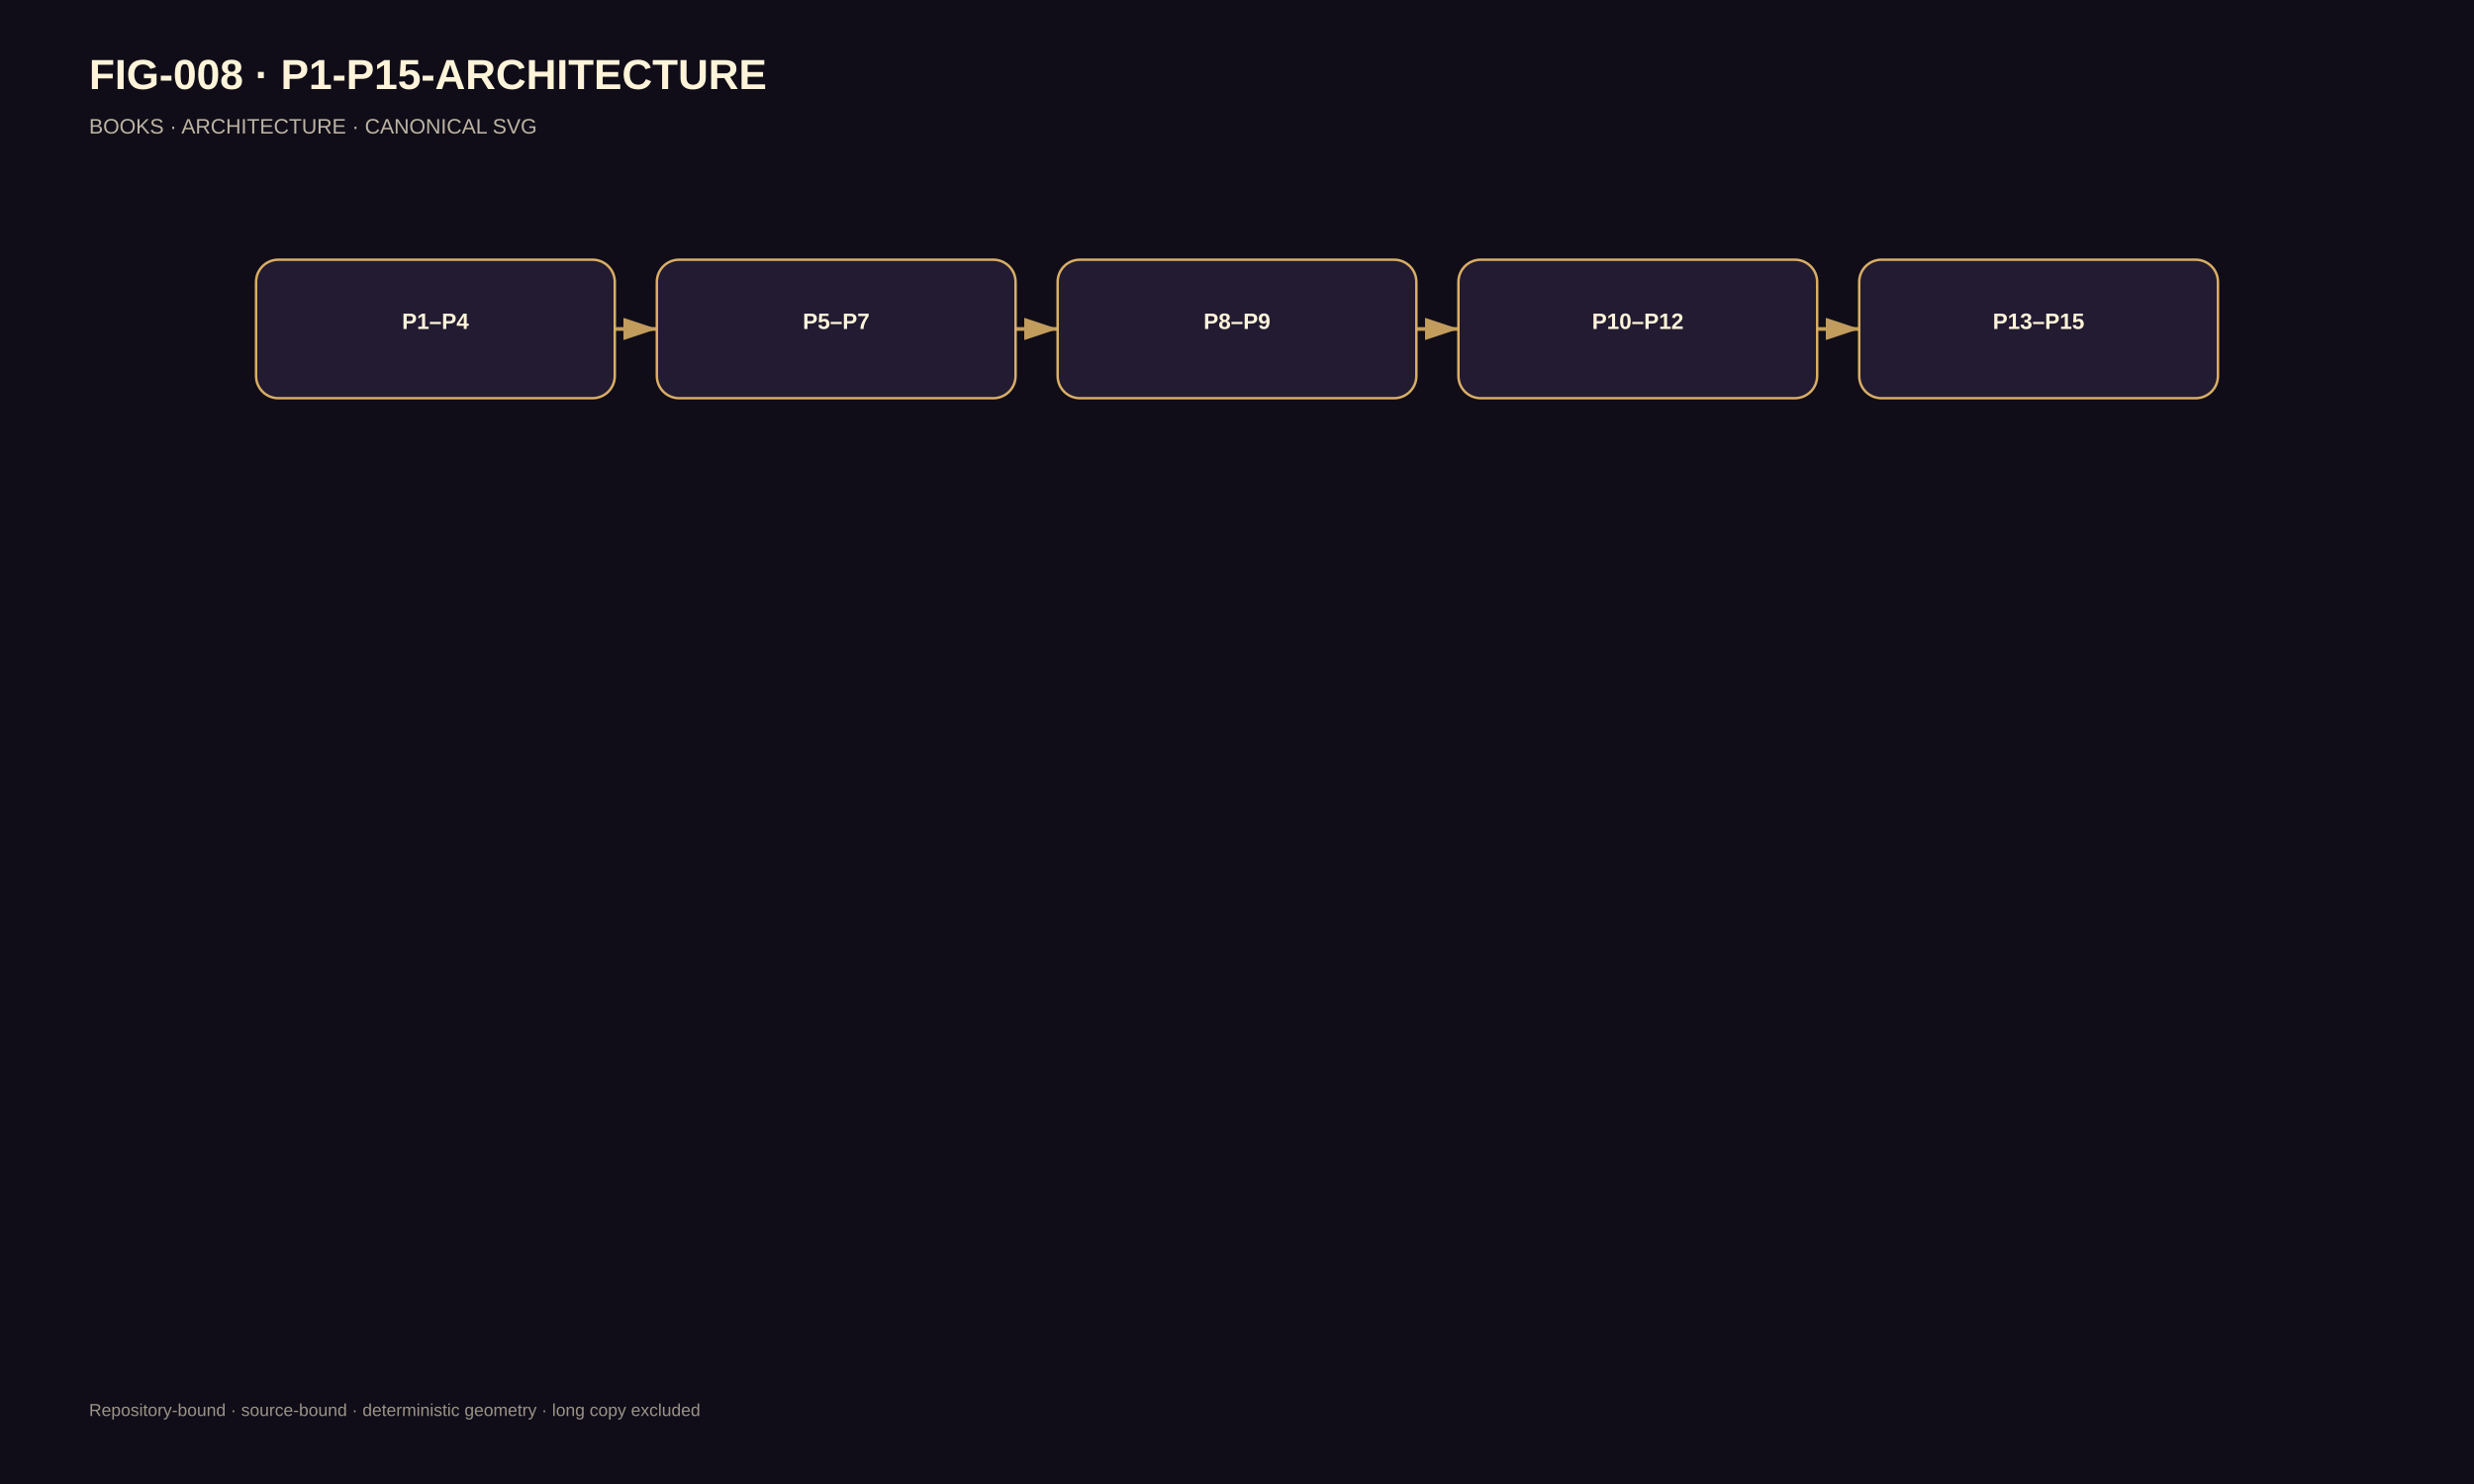
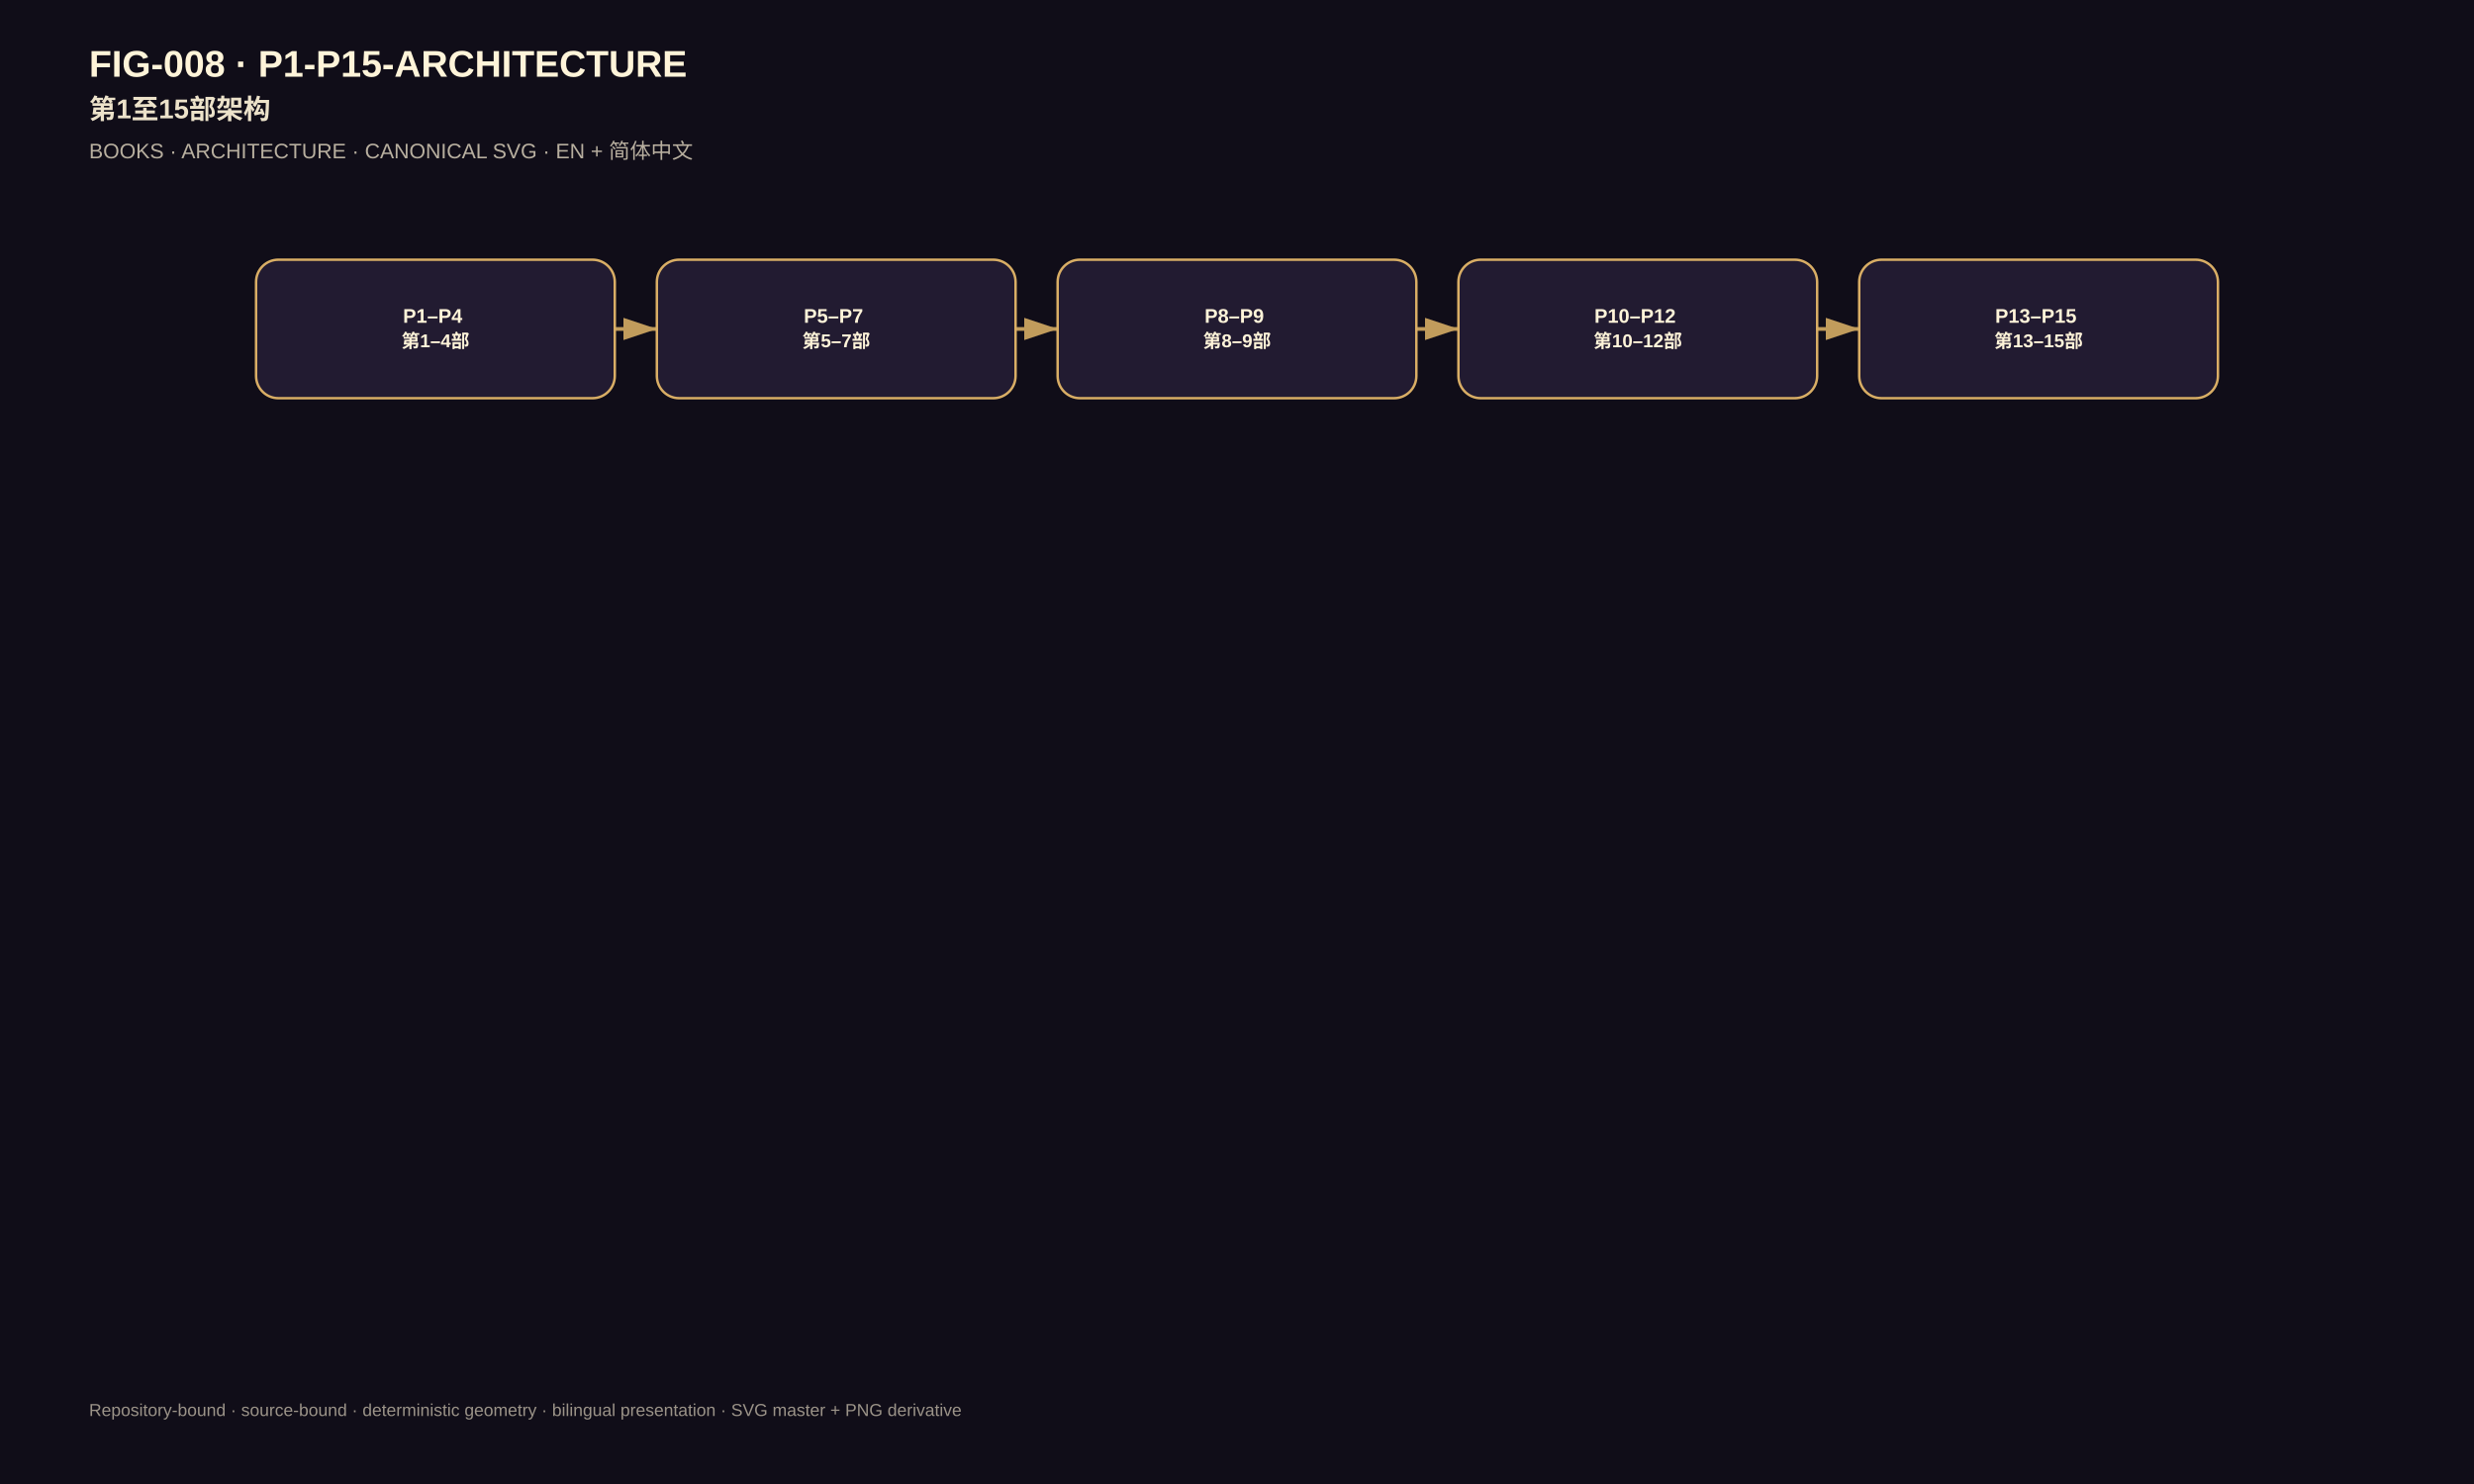
- <svg xmlns="http://www.w3.org/2000/svg" viewBox="0 0 2000 1200" width="2000" height="1200" data-figure-id="FIG-008" data-renderer-version="FIG-RENDERER-1.0.0" data-style-version="FIG-STYLE-1.0.0">
+ <svg xmlns="http://www.w3.org/2000/svg" viewBox="0 0 2000 1200" width="2000" height="1200" data-figure-id="FIG-008" data-renderer-version="FIG-RENDERER-1.1.0" data-style-version="FIG-STYLE-1.1.0" data-presentation-locales="en,zh-Hans">
  <defs>
    <marker id="arrow" markerWidth="10" markerHeight="10" refX="9" refY="3" orient="auto" markerUnits="strokeWidth">
      <path d="M0,0 L0,6 L9,3 z" fill="#d9ae65" />
    </marker>
  </defs>
  <rect width="100%" height="100%" fill="#100d18" />
-   <text x="72" y="72" fill="#fff4d9" font-family="Arial, Helvetica, sans-serif" font-size="34" font-weight="700">FIG-008 · P1-P15-ARCHITECTURE</text>
-   <text x="72" y="108" fill="#fff4d9" opacity="0.72" font-family="Arial, Helvetica, sans-serif" font-size="17">BOOKS · ARCHITECTURE · CANONICAL SVG</text>
+   <text x="72" y="62" fill="#fff4d9" font-family="Arial, 'Noto Sans CJK SC', 'Microsoft YaHei', sans-serif" font-size="30" font-weight="700">FIG-008 · P1-P15-ARCHITECTURE</text>
+   <text x="72" y="96" fill="#fff4d9" opacity="0.92" font-family="Arial, 'Noto Sans CJK SC', 'Microsoft YaHei', sans-serif" font-size="22" font-weight="600" data-localized-title="zh-Hans">第1至15部架构</text>
+   <text x="72" y="128" fill="#fff4d9" opacity="0.70" font-family="Arial, 'Noto Sans CJK SC', 'Microsoft YaHei', sans-serif" font-size="17">BOOKS · ARCHITECTURE · CANONICAL SVG · EN + 简体中文</text>
  <g id="edge-FIG-008-E01" data-from="FIG-008-N01" data-to="FIG-008-N02" data-relation="NEXT_BOOK">
    <path d="M 497 266 L 514 266 L 514 266 L 531 266" fill="none" stroke="#d9ae65" stroke-width="3" stroke-linejoin="round" marker-end="url(#arrow)" opacity="0.88" />
  </g>
  <g id="edge-FIG-008-E02" data-from="FIG-008-N02" data-to="FIG-008-N03" data-relation="NEXT_BOOK">
    <path d="M 821 266 L 838 266 L 838 266 L 855 266" fill="none" stroke="#d9ae65" stroke-width="3" stroke-linejoin="round" marker-end="url(#arrow)" opacity="0.88" />
  </g>
  <g id="edge-FIG-008-E03" data-from="FIG-008-N03" data-to="FIG-008-N04" data-relation="NEXT_BOOK">
    <path d="M 1145 266 L 1162 266 L 1162 266 L 1179 266" fill="none" stroke="#d9ae65" stroke-width="3" stroke-linejoin="round" marker-end="url(#arrow)" opacity="0.88" />
  </g>
  <g id="edge-FIG-008-E04" data-from="FIG-008-N04" data-to="FIG-008-N05" data-relation="NEXT_BOOK">
    <path d="M 1469 266 L 1486 266 L 1486 266 L 1503 266" fill="none" stroke="#d9ae65" stroke-width="3" stroke-linejoin="round" marker-end="url(#arrow)" opacity="0.88" />
  </g>
-   <g id="node-FIG-008-N01" data-figure-node="FIG-008-N01" data-semantic-key="P1_P4">
+   <g id="node-FIG-008-N01" data-figure-node="FIG-008-N01" data-semantic-key="P1_P4" data-canonical-label="P1–P4" data-localized-label="第1–4部">
    <rect x="207" y="210" width="290" height="112" rx="18" fill="#221b31" stroke="#d9ae65" stroke-width="2" />
-     <text x="352" y="266" text-anchor="middle" fill="#fff4d9" font-family="Arial, Helvetica, sans-serif" font-size="18" font-weight="700">
+     <text x="352" y="261" text-anchor="middle" fill="#fff4d9" font-family="Arial, 'Noto Sans CJK SC', 'Microsoft YaHei', sans-serif" font-size="16" font-weight="700">
      <tspan x="352" dy="0">P1–P4</tspan>
+       <tspan x="352" dy="20" font-size="15" font-weight="600" opacity="0.86">第1–4部</tspan>
    </text>
  </g>
-   <g id="node-FIG-008-N02" data-figure-node="FIG-008-N02" data-semantic-key="P5_P7">
+   <g id="node-FIG-008-N02" data-figure-node="FIG-008-N02" data-semantic-key="P5_P7" data-canonical-label="P5–P7" data-localized-label="第5–7部">
    <rect x="531" y="210" width="290" height="112" rx="18" fill="#221b31" stroke="#d9ae65" stroke-width="2" />
-     <text x="676" y="266" text-anchor="middle" fill="#fff4d9" font-family="Arial, Helvetica, sans-serif" font-size="18" font-weight="700">
+     <text x="676" y="261" text-anchor="middle" fill="#fff4d9" font-family="Arial, 'Noto Sans CJK SC', 'Microsoft YaHei', sans-serif" font-size="16" font-weight="700">
      <tspan x="676" dy="0">P5–P7</tspan>
+       <tspan x="676" dy="20" font-size="15" font-weight="600" opacity="0.86">第5–7部</tspan>
    </text>
  </g>
-   <g id="node-FIG-008-N03" data-figure-node="FIG-008-N03" data-semantic-key="P8_P9">
+   <g id="node-FIG-008-N03" data-figure-node="FIG-008-N03" data-semantic-key="P8_P9" data-canonical-label="P8–P9" data-localized-label="第8–9部">
    <rect x="855" y="210" width="290" height="112" rx="18" fill="#221b31" stroke="#d9ae65" stroke-width="2" />
-     <text x="1000" y="266" text-anchor="middle" fill="#fff4d9" font-family="Arial, Helvetica, sans-serif" font-size="18" font-weight="700">
+     <text x="1000" y="261" text-anchor="middle" fill="#fff4d9" font-family="Arial, 'Noto Sans CJK SC', 'Microsoft YaHei', sans-serif" font-size="16" font-weight="700">
      <tspan x="1000" dy="0">P8–P9</tspan>
+       <tspan x="1000" dy="20" font-size="15" font-weight="600" opacity="0.86">第8–9部</tspan>
    </text>
  </g>
-   <g id="node-FIG-008-N04" data-figure-node="FIG-008-N04" data-semantic-key="P10_P12">
+   <g id="node-FIG-008-N04" data-figure-node="FIG-008-N04" data-semantic-key="P10_P12" data-canonical-label="P10–P12" data-localized-label="第10–12部">
    <rect x="1179" y="210" width="290" height="112" rx="18" fill="#221b31" stroke="#d9ae65" stroke-width="2" />
-     <text x="1324" y="266" text-anchor="middle" fill="#fff4d9" font-family="Arial, Helvetica, sans-serif" font-size="18" font-weight="700">
+     <text x="1324" y="261" text-anchor="middle" fill="#fff4d9" font-family="Arial, 'Noto Sans CJK SC', 'Microsoft YaHei', sans-serif" font-size="16" font-weight="700">
      <tspan x="1324" dy="0">P10–P12</tspan>
+       <tspan x="1324" dy="20" font-size="15" font-weight="600" opacity="0.86">第10–12部</tspan>
    </text>
  </g>
-   <g id="node-FIG-008-N05" data-figure-node="FIG-008-N05" data-semantic-key="P13_P15">
+   <g id="node-FIG-008-N05" data-figure-node="FIG-008-N05" data-semantic-key="P13_P15" data-canonical-label="P13–P15" data-localized-label="第13–15部">
    <rect x="1503" y="210" width="290" height="112" rx="18" fill="#221b31" stroke="#d9ae65" stroke-width="2" />
-     <text x="1648" y="266" text-anchor="middle" fill="#fff4d9" font-family="Arial, Helvetica, sans-serif" font-size="18" font-weight="700">
+     <text x="1648" y="261" text-anchor="middle" fill="#fff4d9" font-family="Arial, 'Noto Sans CJK SC', 'Microsoft YaHei', sans-serif" font-size="16" font-weight="700">
      <tspan x="1648" dy="0">P13–P15</tspan>
+       <tspan x="1648" dy="20" font-size="15" font-weight="600" opacity="0.86">第13–15部</tspan>
    </text>
  </g>
-   <text x="72" y="1145" fill="#fff4d9" opacity="0.58" font-family="Arial, Helvetica, sans-serif" font-size="14">Repository-bound · source-bound · deterministic geometry · long copy excluded</text>
+   <text x="72" y="1145" fill="#fff4d9" opacity="0.58" font-family="Arial, 'Noto Sans CJK SC', 'Microsoft YaHei', sans-serif" font-size="14">Repository-bound · source-bound · deterministic geometry · bilingual presentation · SVG master + PNG derivative</text>
</svg>
